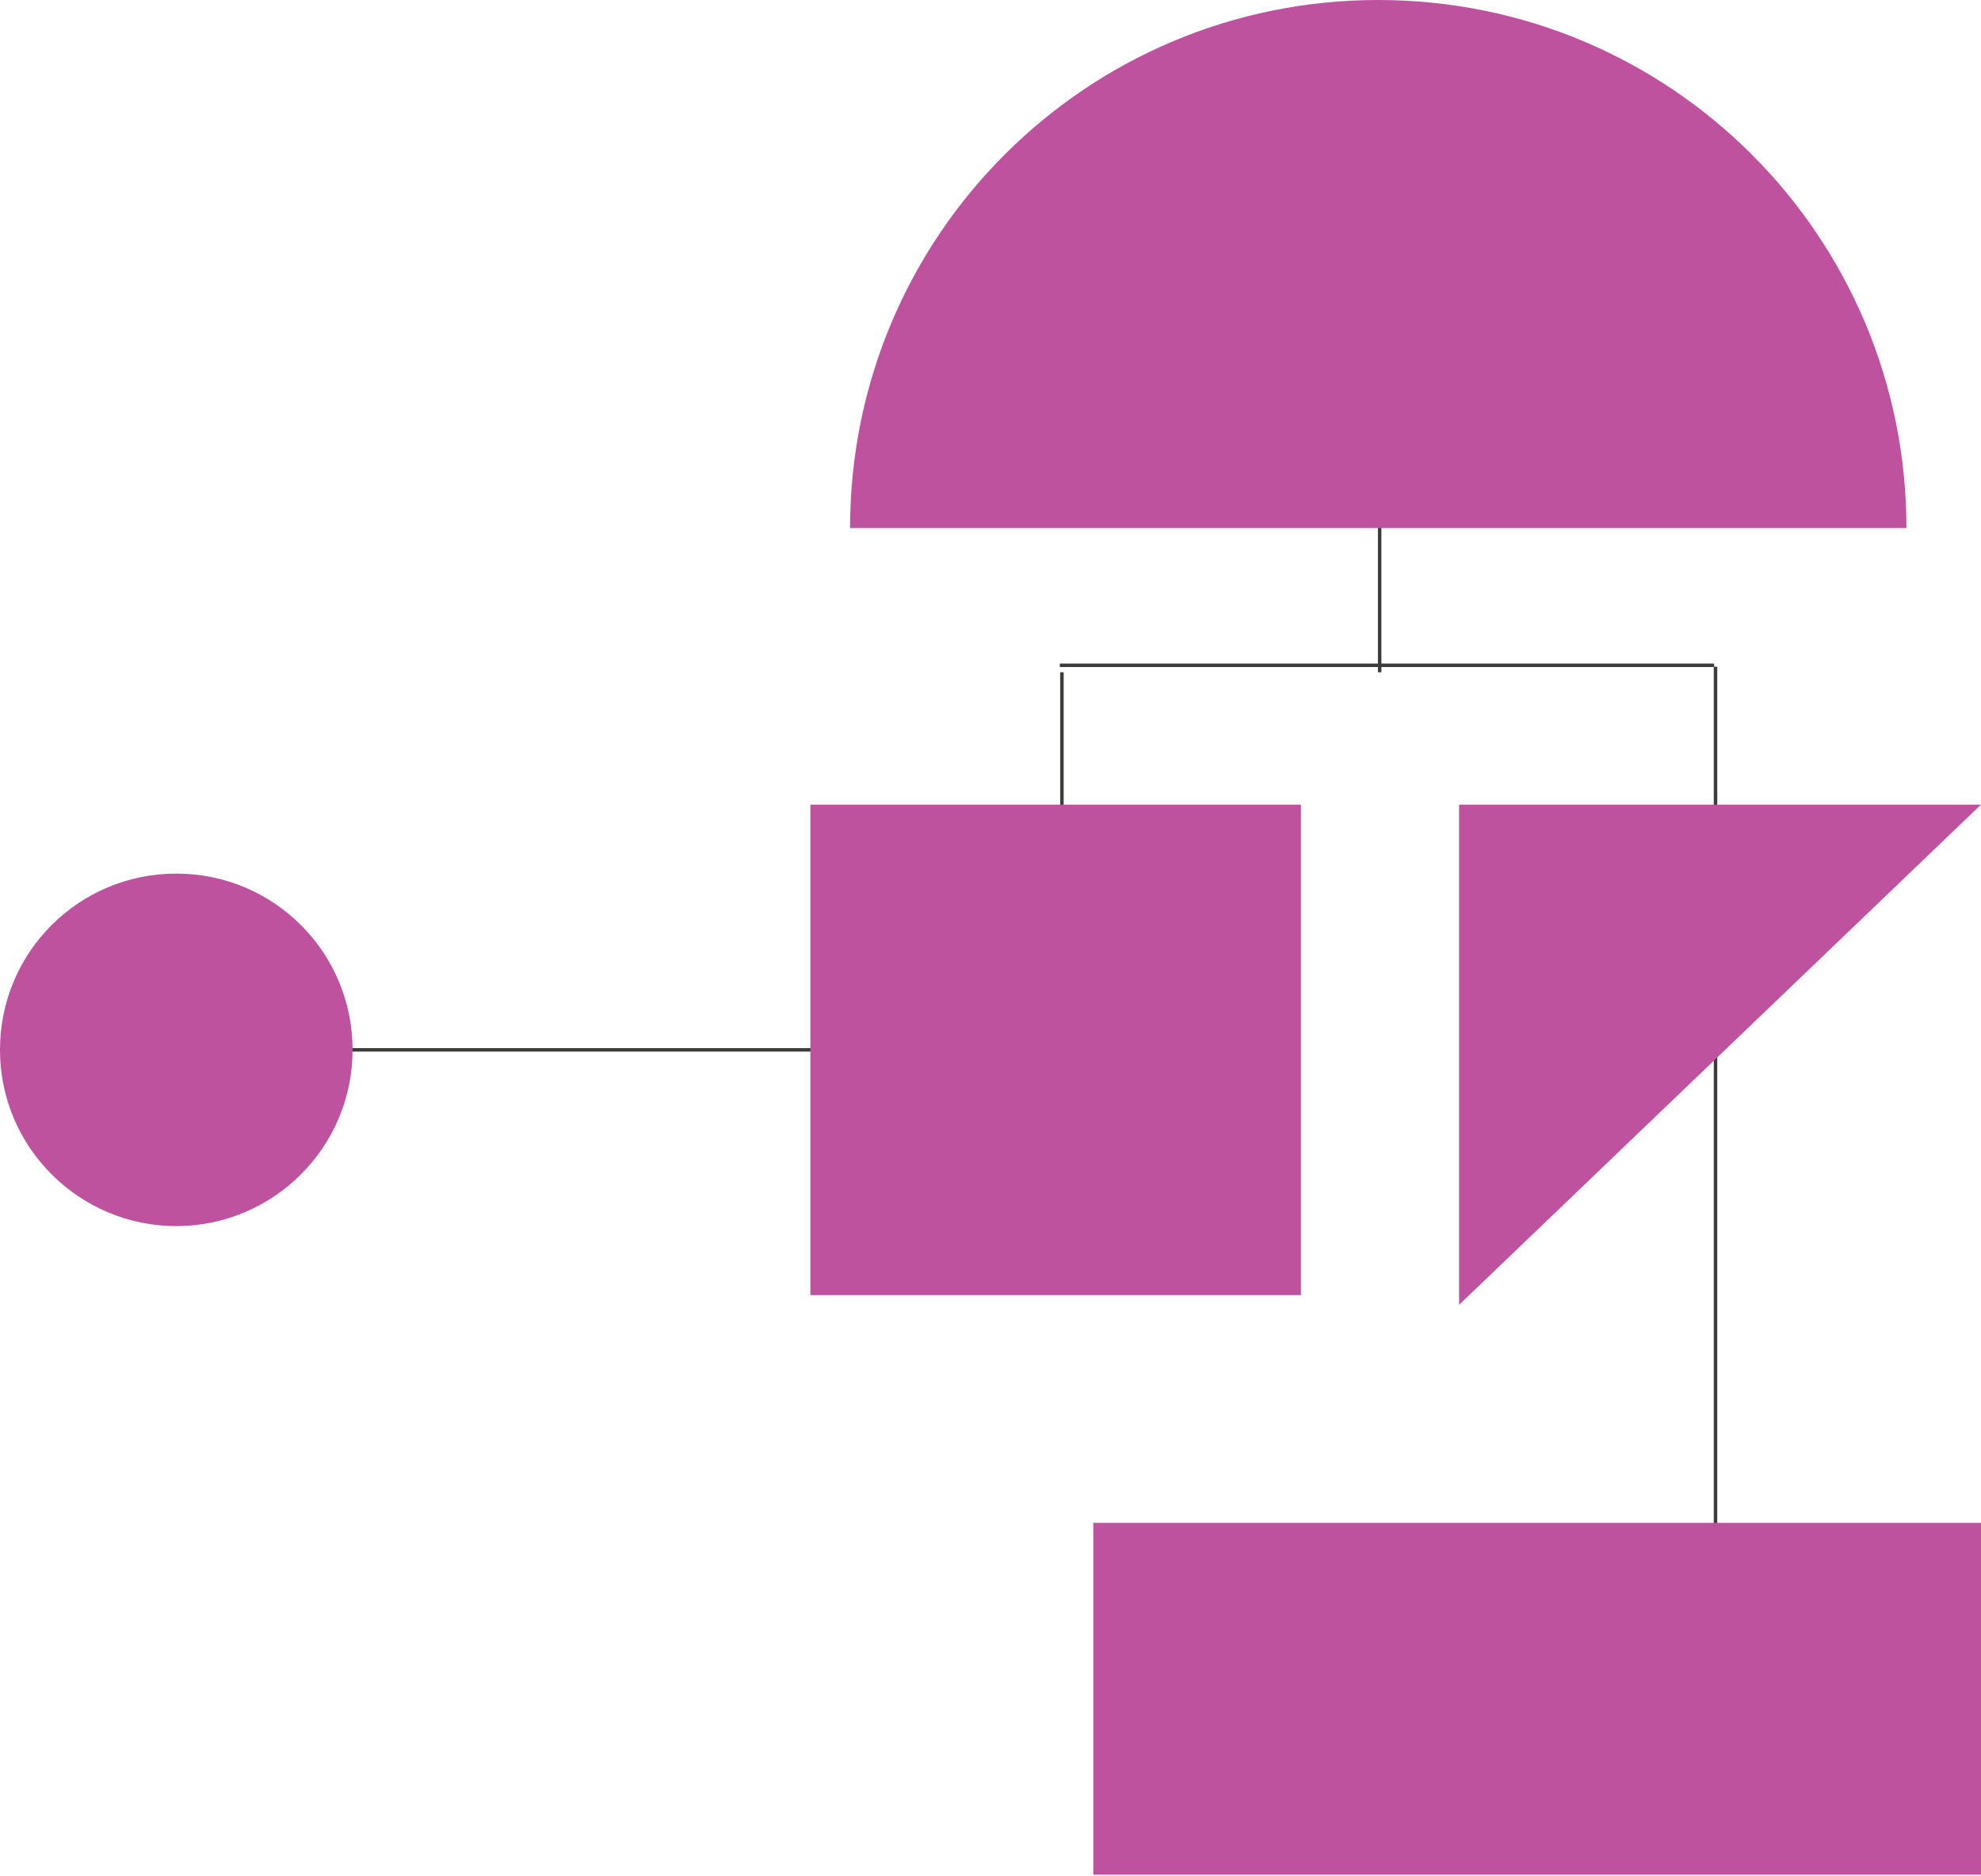
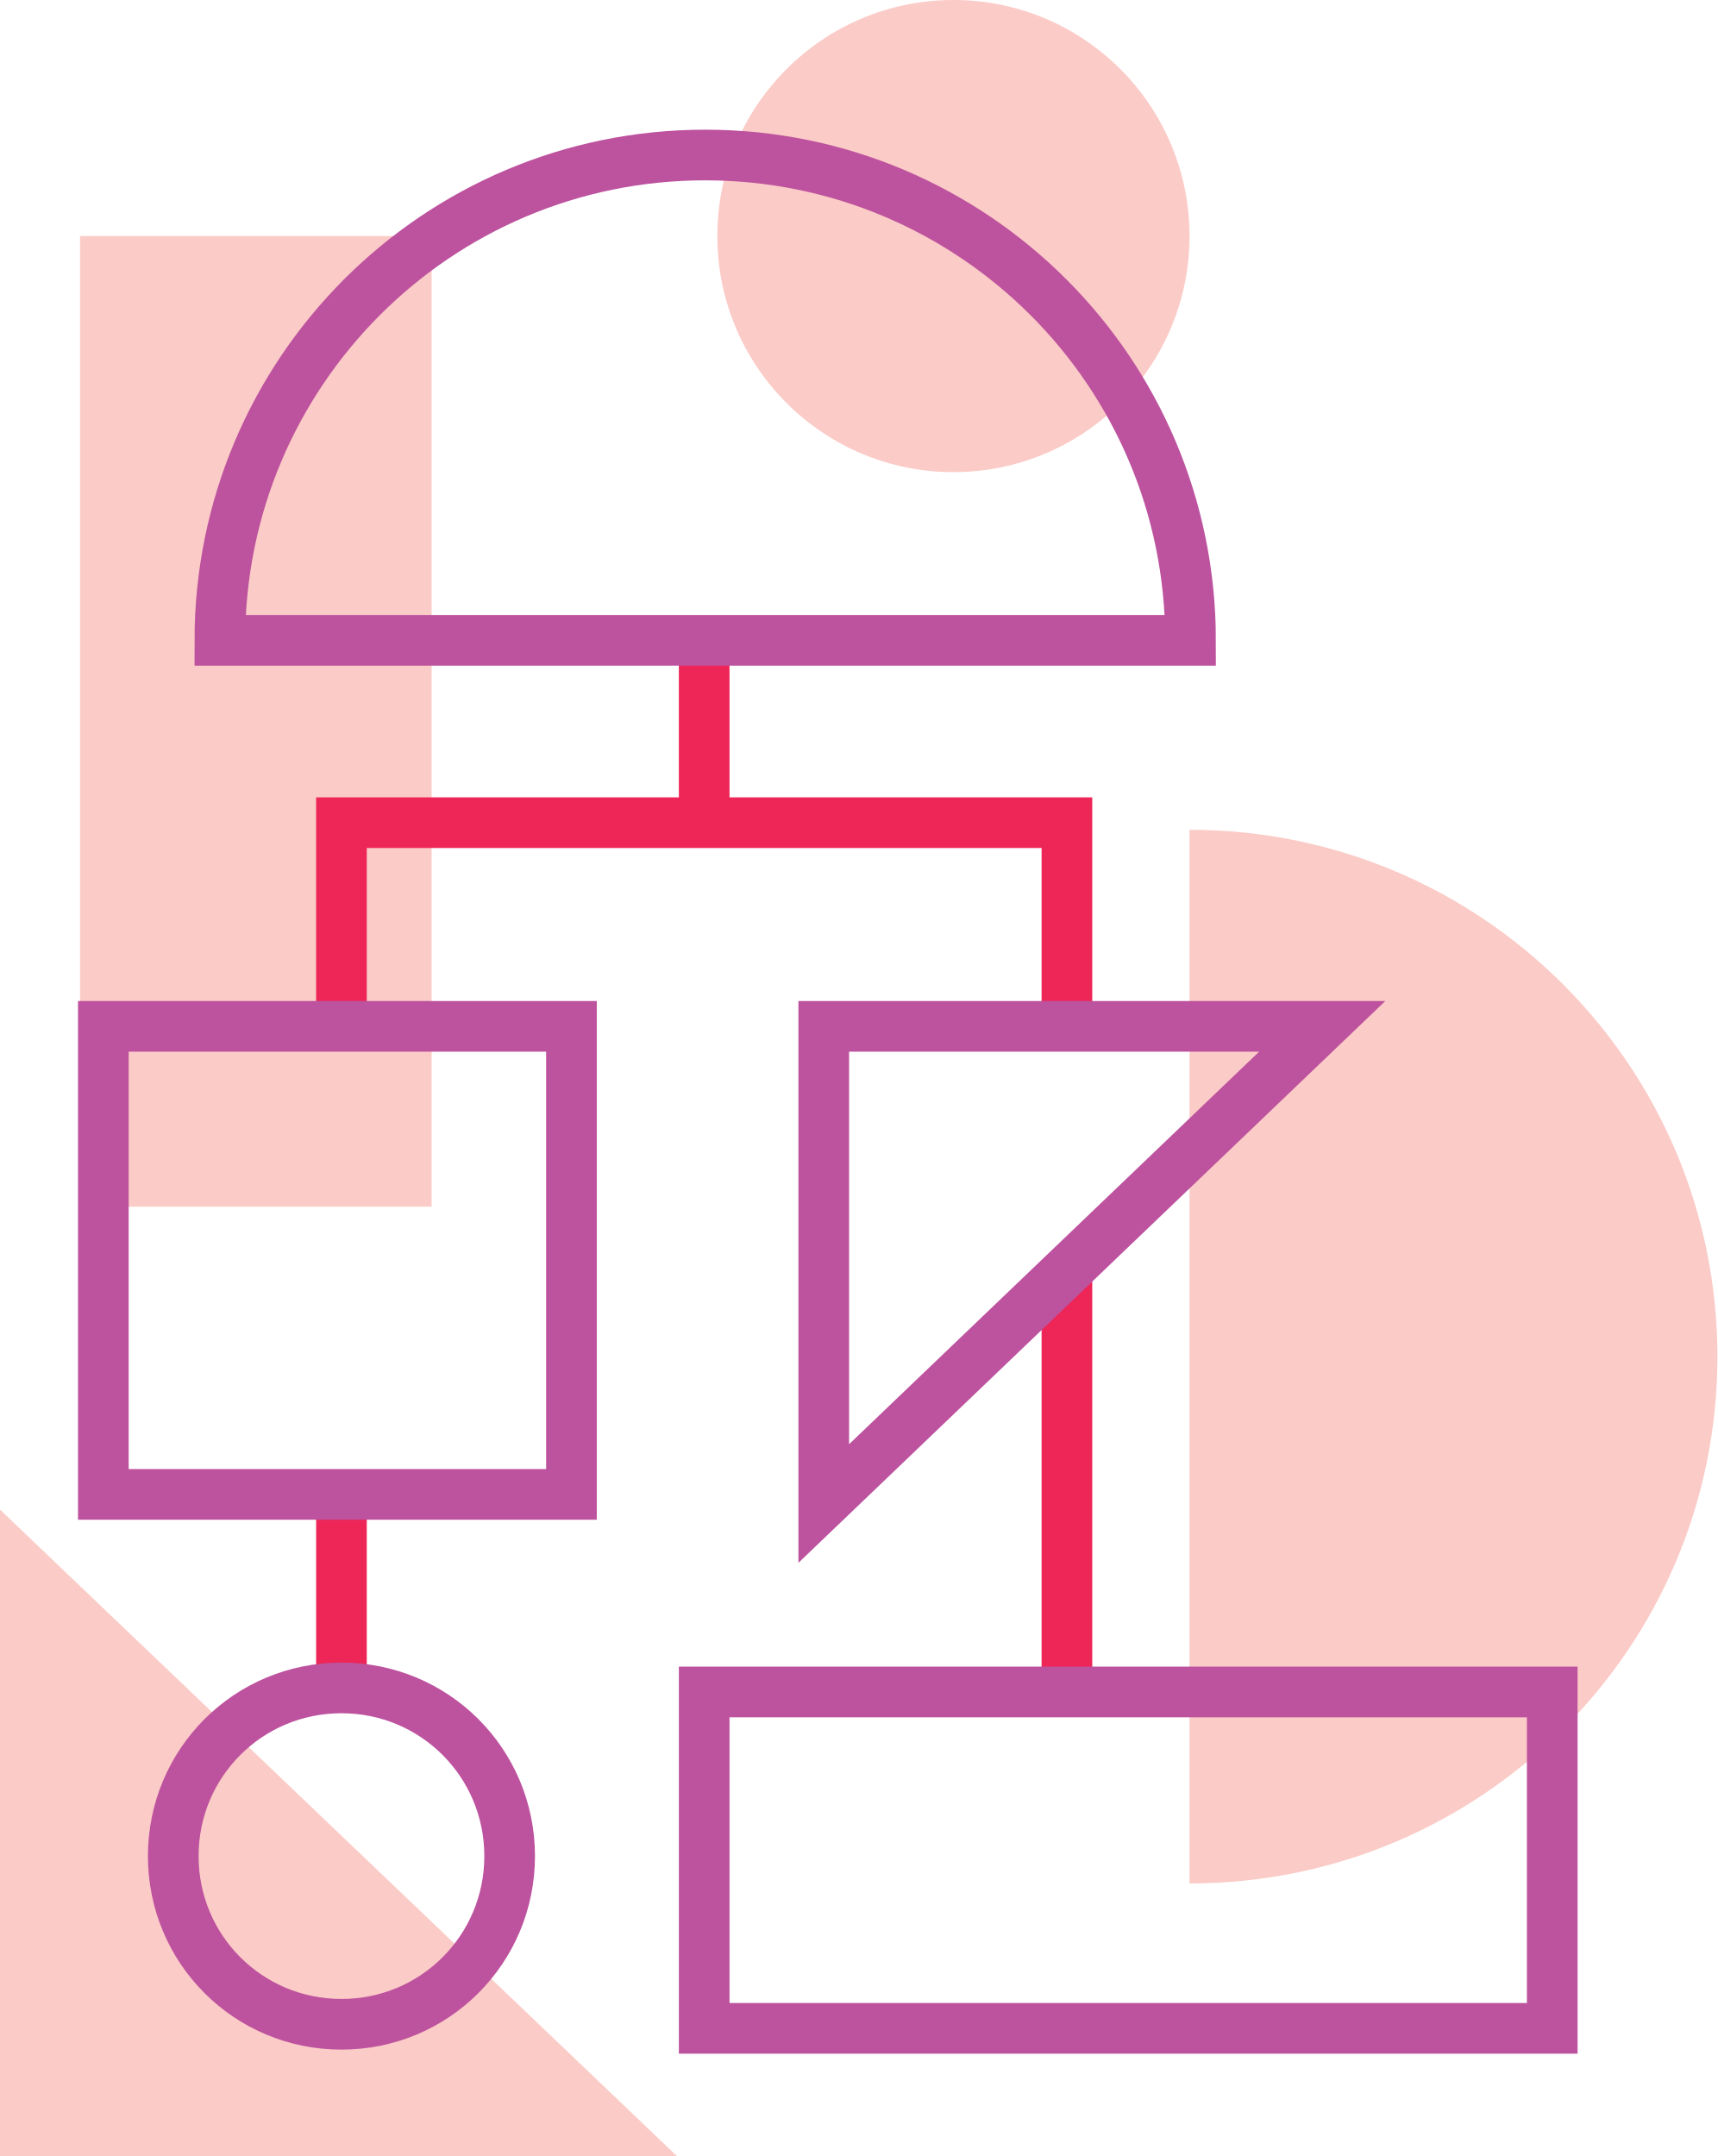
- <svg xmlns="http://www.w3.org/2000/svg" id="Layer_1" viewBox="0 0 284.3 269.2">
-   <style>.st0{fill:none;stroke:#3c3c3b;stroke-width:.5}.st1{fill:#be529f}</style>
-   <path class="st0" d="M198 53.1v43.4m-45.9-1H246m-93.6 1v43.3m93.8-44.1v142.2m-93.6-87.2H0" />
-   <path class="st1" d="M209.4 115.5v71.8l74.9-71.8zm-93.1 0h70.4v70.4h-70.4zm5.7-39.7C122 33.9 155.9 0 197.8 0s75.8 33.9 75.8 75.8H122zm-96.7 49.6c14 0 25.3 11.3 25.3 25.3S39.2 176 25.3 176 0 164.7 0 150.7s11.3-25.3 25.3-25.3m131.6 93.2h127.4v50.5H156.9z" />
+ <svg xmlns="http://www.w3.org/2000/svg" id="Layer_1" viewBox="0 0 169.5 212.8">
+   <style>.st0{fill:#fbcbc7}.st1,.st2{fill:none;stroke:#ee2658;stroke-width:5;stroke-miterlimit:10}.st2{stroke:#bd529e}</style>
+   <circle class="st0" cx="94.1" cy="23.3" r="23.3" />
+   <path class="st0" d="M0 149v63.8h66.8L0 149zM42.6 23.3H7.9v95.8h34.7V23.3zm74.8 162.6c28.8 0 52.1-23.3 52.1-52s-23.3-52-52.1-52v104z" />
+   <path class="st1" d="M69.5 62.6v19.2m35.8 17.5V81.2H33.7v20.1m0 47.2v18.1m71.6-41.2V167" />
+   <path class="st2" d="M81.3 101.3v47.1l49.2-47.1zm-71.1 0h46.2v46.2H10.2zm11.5-38.1c0-26.4 21.4-47.9 47.9-47.9 26.4 0 47.9 21.4 47.9 47.9H21.7zm-4.6 120c0-9.2 7.4-16.6 16.6-16.6s16.6 7.4 16.6 16.6-7.4 16.6-16.6 16.6-16.6-7.4-16.6-16.6M69.5 167h83.7v33.2H69.5z" />
</svg>
